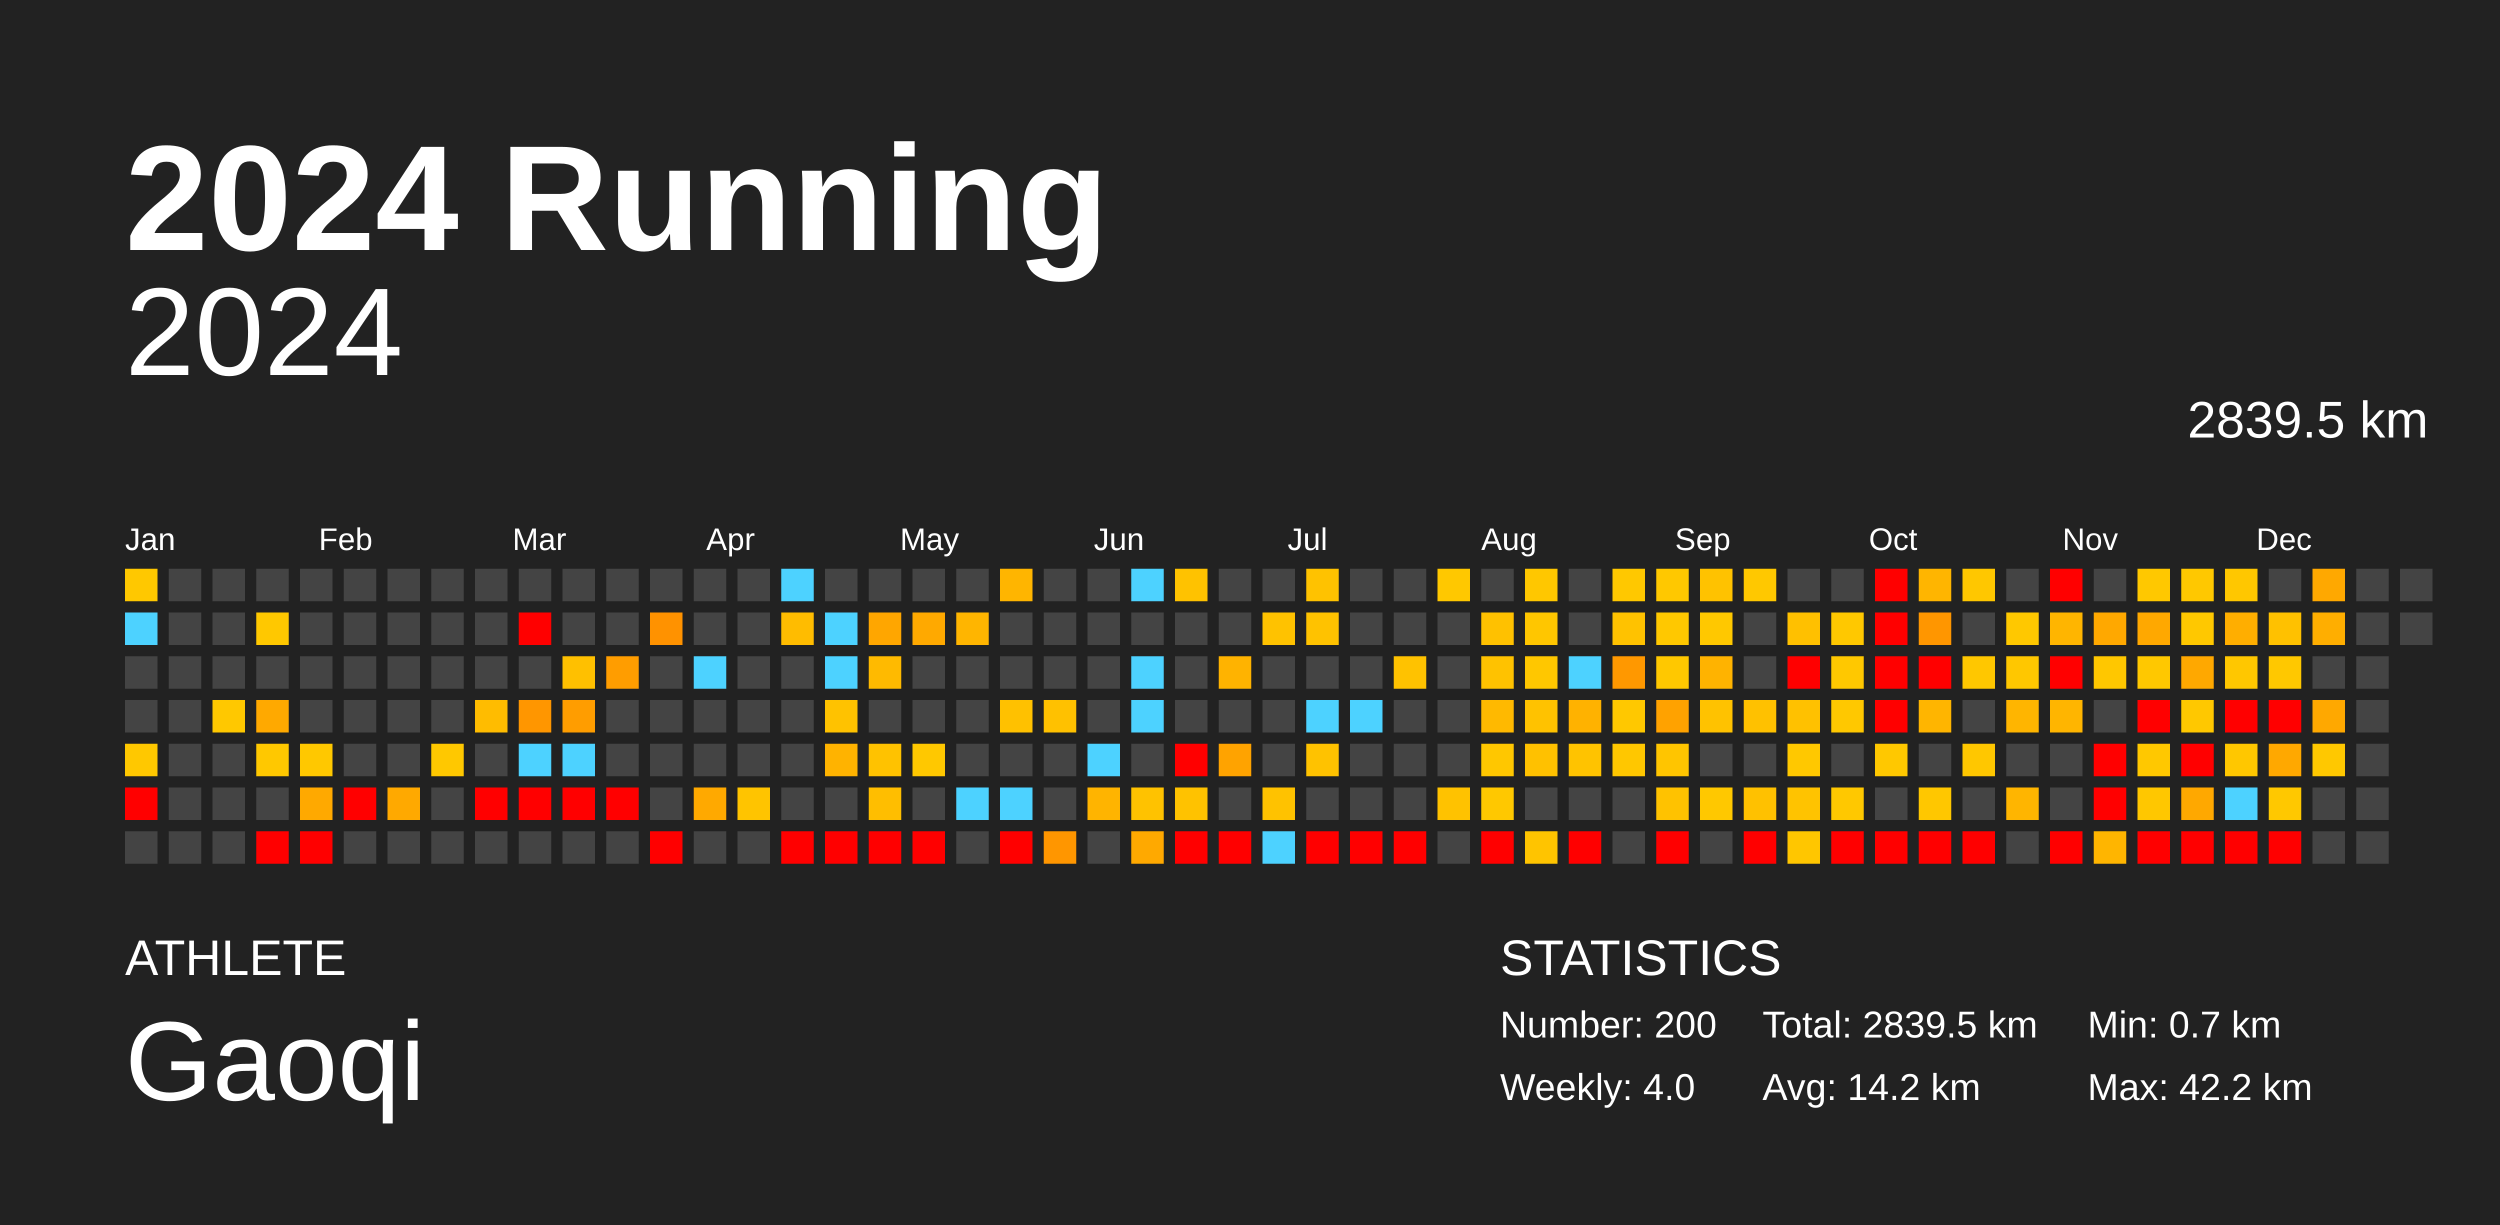
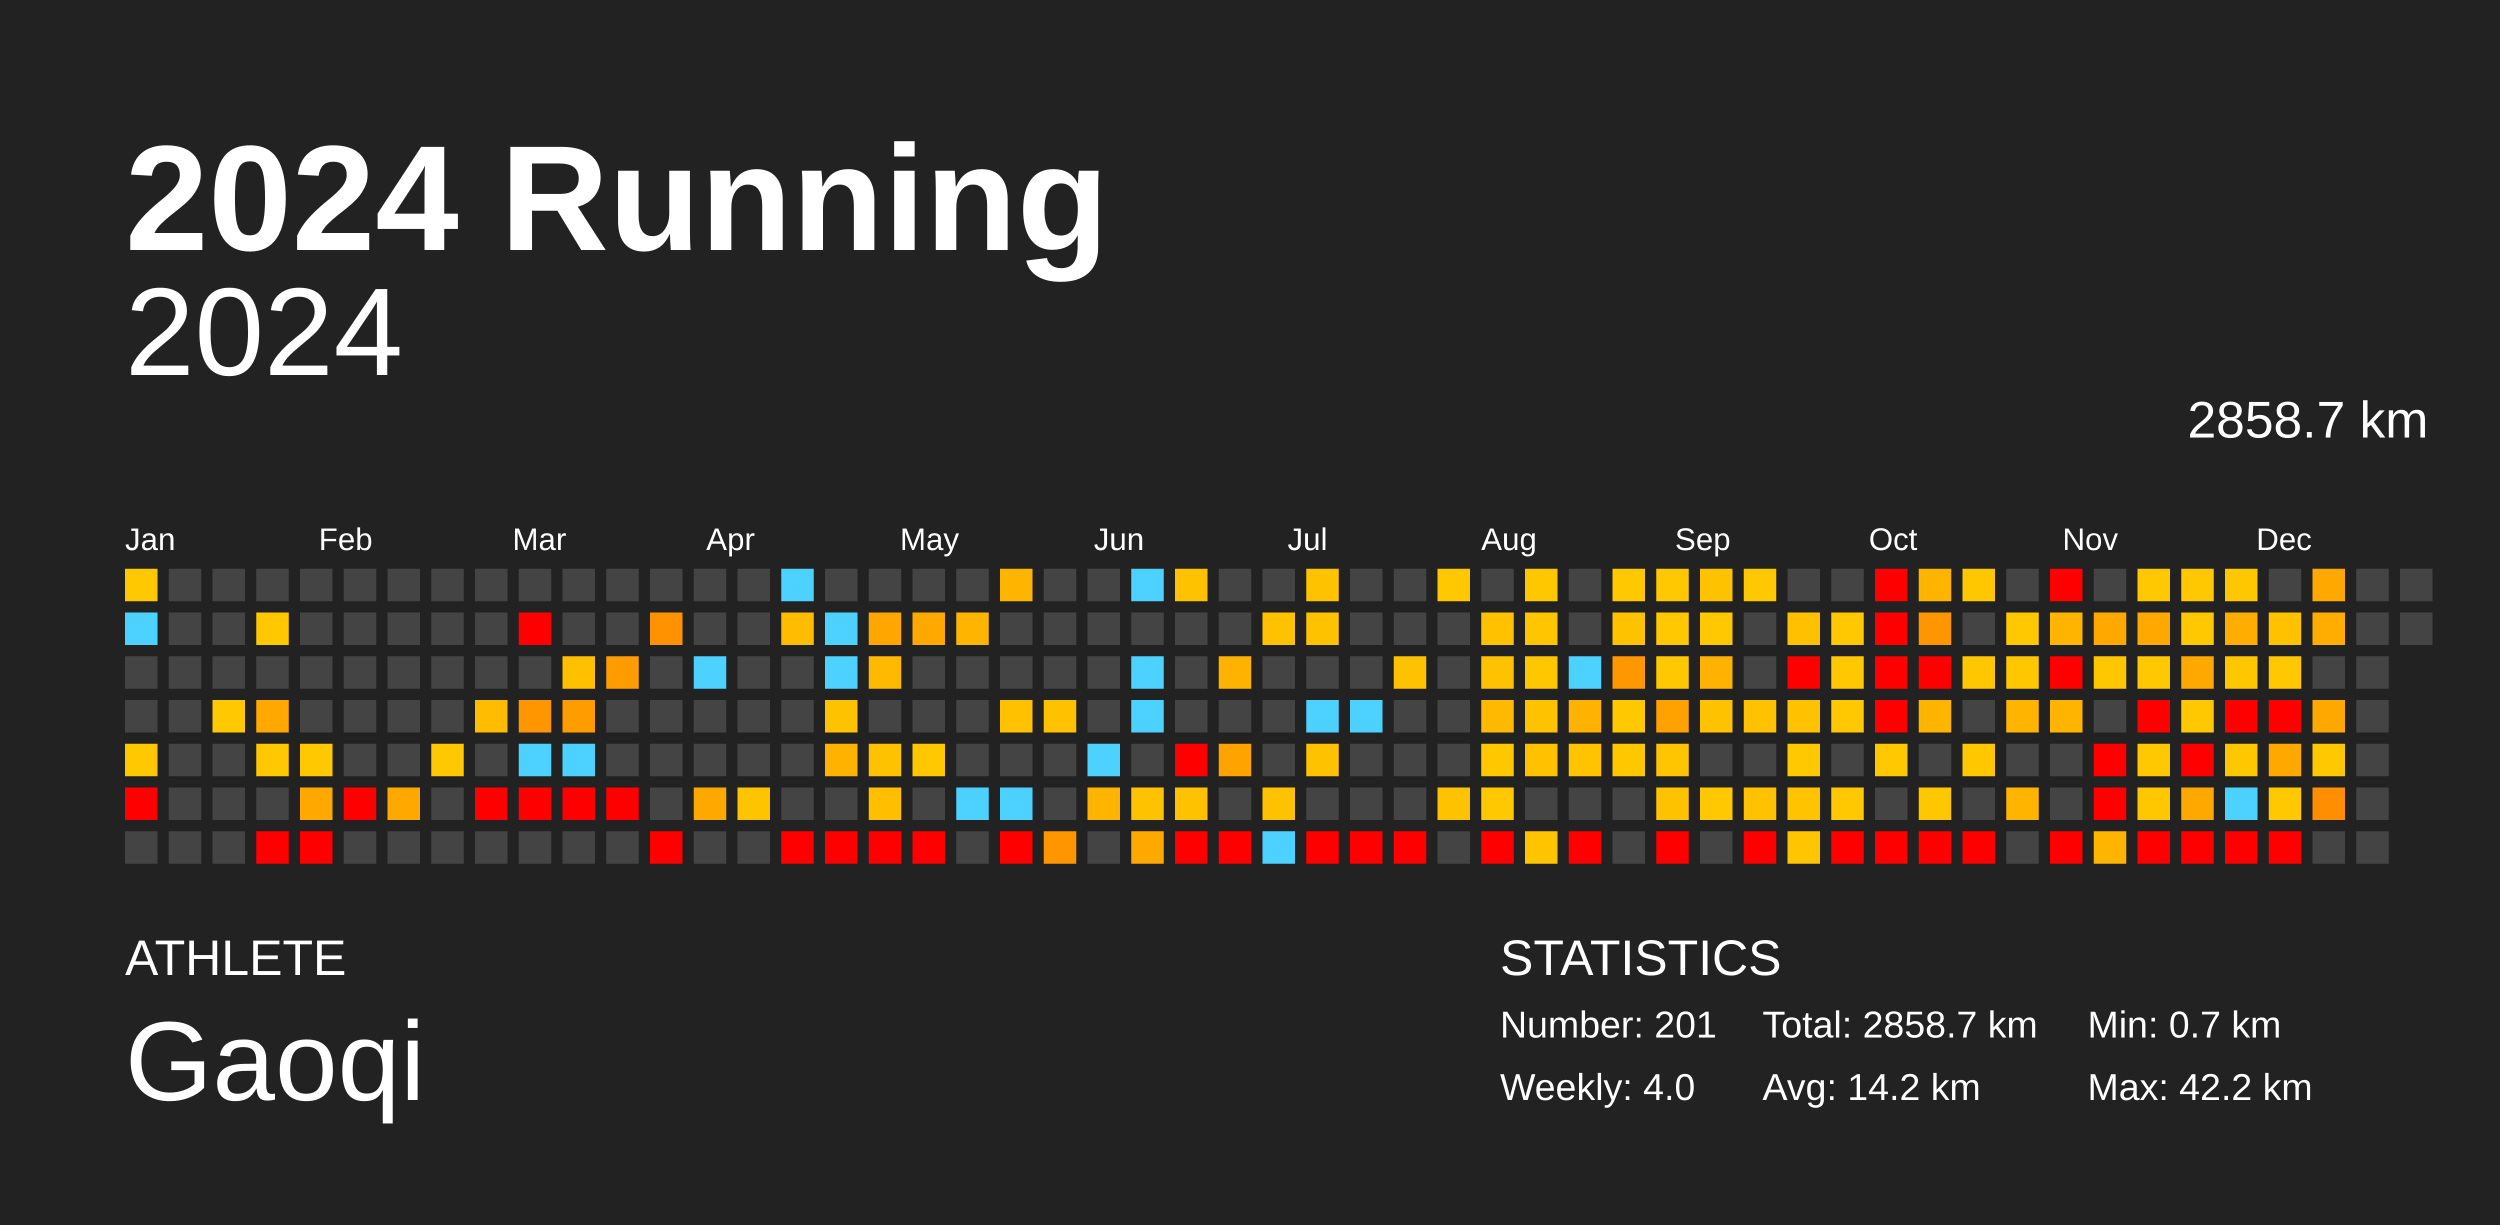
<svg xmlns="http://www.w3.org/2000/svg" baseProfile="full" height="98mm" version="1.1" viewBox="0,0,200,98" width="200mm">
  <defs />
  <rect fill="#222222" height="98" width="200" x="0" y="0" />
  <text fill="#FFFFFF" style="font-size:12px; font-family:Arial; font-weight:bold;" x="10" y="20">2024 Running</text>
  <text fill="#FFFFFF" style="font-size:4px; font-family:Arial" x="10" y="78">ATHLETE</text>
  <text fill="#FFFFFF" style="font-size:9px; font-family:Arial" x="10" y="88">Gaoqi</text>
  <text fill="#FFFFFF" style="font-size:4px; font-family:Arial" x="120" y="78">STATISTICS</text>
-   <text fill="#FFFFFF" style="font-size:3px; font-family:Arial" x="120" y="83">Number: 200</text>
+   <text fill="#FFFFFF" style="font-size:3px; font-family:Arial" x="120" y="83">Number: 201</text>
  <text fill="#FFFFFF" style="font-size:3px; font-family:Arial" x="120" y="88">Weekly: 4.0</text>
-   <text fill="#FFFFFF" style="font-size:3px; font-family:Arial" x="141" y="83">Total: 2839.5 km</text>
+   <text fill="#FFFFFF" style="font-size:3px; font-family:Arial" x="141" y="83">Total: 2858.7 km</text>
  <text fill="#FFFFFF" style="font-size:3px; font-family:Arial" x="141" y="88">Avg: 14.2 km</text>
  <text fill="#FFFFFF" style="font-size:3px; font-family:Arial" x="167" y="83">Min: 0.7 km</text>
  <text fill="#FFFFFF" style="font-size:3px; font-family:Arial" x="167" y="88">Max: 42.2 km</text>
  <text alignment-baseline="hanging" fill="#FFFFFF" style="font-size:10.0px; font-family:Arial;" x="10" y="30">2024</text>
-   <text alignment-baseline="hanging" fill="#FFFFFF" style="font-size:4.125px; font-family:Arial;" x="175" y="35">2839.5 km</text>
+   <text alignment-baseline="hanging" fill="#FFFFFF" style="font-size:4.125px; font-family:Arial;" x="175" y="35">2858.7 km</text>
  <text fill="#FFFFFF" style="font-size:2.5px; font-family:Arial" x="10.0" y="44">Jan</text>
  <text fill="#FFFFFF" style="font-size:2.5px; font-family:Arial" x="25.5" y="44">Feb</text>
  <text fill="#FFFFFF" style="font-size:2.5px; font-family:Arial" x="41.0" y="44">Mar</text>
  <text fill="#FFFFFF" style="font-size:2.5px; font-family:Arial" x="56.5" y="44">Apr</text>
  <text fill="#FFFFFF" style="font-size:2.5px; font-family:Arial" x="72.0" y="44">May</text>
  <text fill="#FFFFFF" style="font-size:2.5px; font-family:Arial" x="87.5" y="44">Jun</text>
  <text fill="#FFFFFF" style="font-size:2.5px; font-family:Arial" x="103.0" y="44">Jul</text>
  <text fill="#FFFFFF" style="font-size:2.5px; font-family:Arial" x="118.5" y="44">Aug</text>
  <text fill="#FFFFFF" style="font-size:2.5px; font-family:Arial" x="134.0" y="44">Sep</text>
  <text fill="#FFFFFF" style="font-size:2.5px; font-family:Arial" x="149.5" y="44">Oct</text>
  <text fill="#FFFFFF" style="font-size:2.5px; font-family:Arial" x="165.0" y="44">Nov</text>
  <text fill="#FFFFFF" style="font-size:2.5px; font-family:Arial" x="180.5" y="44">Dec</text>
  <rect fill="#ffc800" height="2.6" width="2.6" x="10.0" y="45.5" />
  <rect fill="#4dd2ff" height="2.6" width="2.6" x="10.0" y="49.0" />
  <rect fill="#444444" height="2.6" width="2.6" x="10.0" y="52.5" />
  <rect fill="#444444" height="2.6" width="2.6" x="10.0" y="56.0" />
  <rect fill="#ffc800" height="2.6" width="2.6" x="10.0" y="59.5" />
  <rect fill="red" height="2.6" width="2.6" x="10.0" y="63.0" />
  <rect fill="#444444" height="2.6" width="2.6" x="10.0" y="66.5" />
  <rect fill="#444444" height="2.6" width="2.6" x="13.5" y="45.5" />
  <rect fill="#444444" height="2.6" width="2.6" x="13.5" y="49.0" />
  <rect fill="#444444" height="2.6" width="2.6" x="13.5" y="52.5" />
  <rect fill="#444444" height="2.6" width="2.6" x="13.5" y="56.0" />
  <rect fill="#444444" height="2.6" width="2.6" x="13.5" y="59.5" />
  <rect fill="#444444" height="2.6" width="2.6" x="13.5" y="63.0" />
  <rect fill="#444444" height="2.6" width="2.6" x="13.5" y="66.5" />
  <rect fill="#444444" height="2.6" width="2.6" x="17.0" y="45.5" />
  <rect fill="#444444" height="2.6" width="2.6" x="17.0" y="49.0" />
  <rect fill="#444444" height="2.6" width="2.6" x="17.0" y="52.5" />
  <rect fill="#ffc800" height="2.6" width="2.6" x="17.0" y="56.0" />
  <rect fill="#444444" height="2.6" width="2.6" x="17.0" y="59.5" />
  <rect fill="#444444" height="2.6" width="2.6" x="17.0" y="63.0" />
  <rect fill="#444444" height="2.6" width="2.6" x="17.0" y="66.5" />
  <rect fill="#444444" height="2.6" width="2.6" x="20.5" y="45.5" />
  <rect fill="#ffc800" height="2.6" width="2.6" x="20.5" y="49.0" />
  <rect fill="#444444" height="2.6" width="2.6" x="20.5" y="52.5" />
  <rect fill="#ffa900" height="2.6" width="2.6" x="20.5" y="56.0" />
  <rect fill="#ffc800" height="2.6" width="2.6" x="20.5" y="59.5" />
  <rect fill="#444444" height="2.6" width="2.6" x="20.5" y="63.0" />
  <rect fill="red" height="2.6" width="2.6" x="20.5" y="66.5" />
  <rect fill="#444444" height="2.6" width="2.6" x="24.0" y="45.5" />
  <rect fill="#444444" height="2.6" width="2.6" x="24.0" y="49.0" />
  <rect fill="#444444" height="2.6" width="2.6" x="24.0" y="52.5" />
  <rect fill="#444444" height="2.6" width="2.6" x="24.0" y="56.0" />
  <rect fill="#ffc800" height="2.6" width="2.6" x="24.0" y="59.5" />
  <rect fill="#ffa900" height="2.6" width="2.6" x="24.0" y="63.0" />
  <rect fill="red" height="2.6" width="2.6" x="24.0" y="66.5" />
  <rect fill="#444444" height="2.6" width="2.6" x="27.5" y="45.5" />
  <rect fill="#444444" height="2.6" width="2.6" x="27.5" y="49.0" />
  <rect fill="#444444" height="2.6" width="2.6" x="27.5" y="52.5" />
  <rect fill="#444444" height="2.6" width="2.6" x="27.5" y="56.0" />
  <rect fill="#444444" height="2.6" width="2.6" x="27.5" y="59.5" />
  <rect fill="red" height="2.6" width="2.6" x="27.5" y="63.0" />
  <rect fill="#444444" height="2.6" width="2.6" x="27.5" y="66.5" />
  <rect fill="#444444" height="2.6" width="2.6" x="31.0" y="45.5" />
  <rect fill="#444444" height="2.6" width="2.6" x="31.0" y="49.0" />
  <rect fill="#444444" height="2.6" width="2.6" x="31.0" y="52.5" />
  <rect fill="#444444" height="2.6" width="2.6" x="31.0" y="56.0" />
  <rect fill="#444444" height="2.6" width="2.6" x="31.0" y="59.5" />
  <rect fill="#ffa900" height="2.6" width="2.6" x="31.0" y="63.0" />
  <rect fill="#444444" height="2.6" width="2.6" x="31.0" y="66.5" />
  <rect fill="#444444" height="2.6" width="2.6" x="34.5" y="45.5" />
  <rect fill="#444444" height="2.6" width="2.6" x="34.5" y="49.0" />
  <rect fill="#444444" height="2.6" width="2.6" x="34.5" y="52.5" />
  <rect fill="#444444" height="2.6" width="2.6" x="34.5" y="56.0" />
  <rect fill="#ffc800" height="2.6" width="2.6" x="34.5" y="59.5" />
  <rect fill="#444444" height="2.6" width="2.6" x="34.5" y="63.0" />
  <rect fill="#444444" height="2.6" width="2.6" x="34.5" y="66.5" />
  <rect fill="#444444" height="2.6" width="2.6" x="38.0" y="45.5" />
  <rect fill="#444444" height="2.6" width="2.6" x="38.0" y="49.0" />
  <rect fill="#444444" height="2.6" width="2.6" x="38.0" y="52.5" />
  <rect fill="#ffbc00" height="2.6" width="2.6" x="38.0" y="56.0" />
  <rect fill="#444444" height="2.6" width="2.6" x="38.0" y="59.5" />
  <rect fill="red" height="2.6" width="2.6" x="38.0" y="63.0" />
  <rect fill="#444444" height="2.6" width="2.6" x="38.0" y="66.5" />
  <rect fill="#444444" height="2.6" width="2.6" x="41.5" y="45.5" />
  <rect fill="red" height="2.6" width="2.6" x="41.5" y="49.0" />
  <rect fill="#444444" height="2.6" width="2.6" x="41.5" y="52.5" />
  <rect fill="#ff9600" height="2.6" width="2.6" x="41.5" y="56.0" />
  <rect fill="#4dd2ff" height="2.6" width="2.6" x="41.5" y="59.5" />
  <rect fill="red" height="2.6" width="2.6" x="41.5" y="63.0" />
  <rect fill="#444444" height="2.6" width="2.6" x="41.5" y="66.5" />
  <rect fill="#444444" height="2.6" width="2.6" x="45.0" y="45.5" />
  <rect fill="#444444" height="2.6" width="2.6" x="45.0" y="49.0" />
  <rect fill="#ffc000" height="2.6" width="2.6" x="45.0" y="52.5" />
  <rect fill="#ff9d00" height="2.6" width="2.6" x="45.0" y="56.0" />
  <rect fill="#4dd2ff" height="2.6" width="2.6" x="45.0" y="59.5" />
  <rect fill="red" height="2.6" width="2.6" x="45.0" y="63.0" />
  <rect fill="#444444" height="2.6" width="2.6" x="45.0" y="66.5" />
  <rect fill="#444444" height="2.6" width="2.6" x="48.5" y="45.5" />
  <rect fill="#444444" height="2.6" width="2.6" x="48.5" y="49.0" />
  <rect fill="#ff9d00" height="2.6" width="2.6" x="48.5" y="52.5" />
  <rect fill="#444444" height="2.6" width="2.6" x="48.5" y="56.0" />
  <rect fill="#444444" height="2.6" width="2.6" x="48.5" y="59.5" />
  <rect fill="red" height="2.6" width="2.6" x="48.5" y="63.0" />
  <rect fill="#444444" height="2.6" width="2.6" x="48.5" y="66.5" />
  <rect fill="#444444" height="2.6" width="2.6" x="52.0" y="45.5" />
  <rect fill="#ff9200" height="2.6" width="2.6" x="52.0" y="49.0" />
  <rect fill="#444444" height="2.6" width="2.6" x="52.0" y="52.5" />
  <rect fill="#444444" height="2.6" width="2.6" x="52.0" y="56.0" />
  <rect fill="#444444" height="2.6" width="2.6" x="52.0" y="59.5" />
  <rect fill="#444444" height="2.6" width="2.6" x="52.0" y="63.0" />
  <rect fill="red" height="2.6" width="2.6" x="52.0" y="66.5" />
  <rect fill="#444444" height="2.6" width="2.6" x="55.5" y="45.5" />
  <rect fill="#444444" height="2.6" width="2.6" x="55.5" y="49.0" />
  <rect fill="#4dd2ff" height="2.6" width="2.6" x="55.5" y="52.5" />
  <rect fill="#444444" height="2.6" width="2.6" x="55.5" y="56.0" />
  <rect fill="#444444" height="2.6" width="2.6" x="55.5" y="59.5" />
  <rect fill="#ffa900" height="2.6" width="2.6" x="55.5" y="63.0" />
  <rect fill="#444444" height="2.6" width="2.6" x="55.5" y="66.5" />
  <rect fill="#444444" height="2.6" width="2.6" x="59.0" y="45.5" />
  <rect fill="#444444" height="2.6" width="2.6" x="59.0" y="49.0" />
  <rect fill="#444444" height="2.6" width="2.6" x="59.0" y="52.5" />
  <rect fill="#444444" height="2.6" width="2.6" x="59.0" y="56.0" />
  <rect fill="#444444" height="2.6" width="2.6" x="59.0" y="59.5" />
  <rect fill="#ffc400" height="2.6" width="2.6" x="59.0" y="63.0" />
  <rect fill="#444444" height="2.6" width="2.6" x="59.0" y="66.5" />
  <rect fill="#4dd2ff" height="2.6" width="2.6" x="62.5" y="45.5" />
  <rect fill="#ffbc00" height="2.6" width="2.6" x="62.5" y="49.0" />
  <rect fill="#444444" height="2.6" width="2.6" x="62.5" y="52.5" />
  <rect fill="#444444" height="2.6" width="2.6" x="62.5" y="56.0" />
  <rect fill="#444444" height="2.6" width="2.6" x="62.5" y="59.5" />
  <rect fill="#444444" height="2.6" width="2.6" x="62.5" y="63.0" />
  <rect fill="red" height="2.6" width="2.6" x="62.5" y="66.5" />
  <rect fill="#444444" height="2.6" width="2.6" x="66.0" y="45.5" />
  <rect fill="#4dd2ff" height="2.6" width="2.6" x="66.0" y="49.0" />
  <rect fill="#4dd2ff" height="2.6" width="2.6" x="66.0" y="52.5" />
  <rect fill="#ffc200" height="2.6" width="2.6" x="66.0" y="56.0" />
  <rect fill="#ffb300" height="2.6" width="2.6" x="66.0" y="59.5" />
  <rect fill="#444444" height="2.6" width="2.6" x="66.0" y="63.0" />
  <rect fill="red" height="2.6" width="2.6" x="66.0" y="66.5" />
  <rect fill="#444444" height="2.6" width="2.6" x="69.5" y="45.5" />
  <rect fill="#ffa600" height="2.6" width="2.6" x="69.5" y="49.0" />
  <rect fill="#ffba00" height="2.6" width="2.6" x="69.5" y="52.5" />
  <rect fill="#444444" height="2.6" width="2.6" x="69.5" y="56.0" />
  <rect fill="#ffc200" height="2.6" width="2.6" x="69.5" y="59.5" />
  <rect fill="#ffbe00" height="2.6" width="2.6" x="69.5" y="63.0" />
  <rect fill="red" height="2.6" width="2.6" x="69.5" y="66.5" />
  <rect fill="#444444" height="2.6" width="2.6" x="73.0" y="45.5" />
  <rect fill="#ffa900" height="2.6" width="2.6" x="73.0" y="49.0" />
  <rect fill="#444444" height="2.6" width="2.6" x="73.0" y="52.5" />
  <rect fill="#444444" height="2.6" width="2.6" x="73.0" y="56.0" />
  <rect fill="#ffc800" height="2.6" width="2.6" x="73.0" y="59.5" />
  <rect fill="#444444" height="2.6" width="2.6" x="73.0" y="63.0" />
  <rect fill="red" height="2.6" width="2.6" x="73.0" y="66.5" />
  <rect fill="#444444" height="2.6" width="2.6" x="76.5" y="45.5" />
  <rect fill="#ffb500" height="2.6" width="2.6" x="76.5" y="49.0" />
  <rect fill="#444444" height="2.6" width="2.6" x="76.5" y="52.5" />
  <rect fill="#444444" height="2.6" width="2.6" x="76.5" y="56.0" />
  <rect fill="#444444" height="2.6" width="2.6" x="76.5" y="59.5" />
  <rect fill="#4dd2ff" height="2.6" width="2.6" x="76.5" y="63.0" />
  <rect fill="#444444" height="2.6" width="2.6" x="76.5" y="66.5" />
  <rect fill="#ffb500" height="2.6" width="2.6" x="80.0" y="45.5" />
  <rect fill="#444444" height="2.6" width="2.6" x="80.0" y="49.0" />
  <rect fill="#444444" height="2.6" width="2.6" x="80.0" y="52.5" />
  <rect fill="#ffc100" height="2.6" width="2.6" x="80.0" y="56.0" />
  <rect fill="#444444" height="2.6" width="2.6" x="80.0" y="59.5" />
  <rect fill="#4dd2ff" height="2.6" width="2.6" x="80.0" y="63.0" />
  <rect fill="red" height="2.6" width="2.6" x="80.0" y="66.5" />
  <rect fill="#444444" height="2.6" width="2.6" x="83.5" y="45.5" />
  <rect fill="#444444" height="2.6" width="2.6" x="83.5" y="49.0" />
  <rect fill="#444444" height="2.6" width="2.6" x="83.5" y="52.5" />
  <rect fill="#ffc100" height="2.6" width="2.6" x="83.5" y="56.0" />
  <rect fill="#444444" height="2.6" width="2.6" x="83.5" y="59.5" />
  <rect fill="#444444" height="2.6" width="2.6" x="83.5" y="63.0" />
  <rect fill="#ff9600" height="2.6" width="2.6" x="83.5" y="66.5" />
  <rect fill="#444444" height="2.6" width="2.6" x="87.0" y="45.5" />
  <rect fill="#444444" height="2.6" width="2.6" x="87.0" y="49.0" />
  <rect fill="#444444" height="2.6" width="2.6" x="87.0" y="52.5" />
  <rect fill="#444444" height="2.6" width="2.6" x="87.0" y="56.0" />
  <rect fill="#4dd2ff" height="2.6" width="2.6" x="87.0" y="59.5" />
  <rect fill="#ffb400" height="2.6" width="2.6" x="87.0" y="63.0" />
  <rect fill="#444444" height="2.6" width="2.6" x="87.0" y="66.5" />
  <rect fill="#4dd2ff" height="2.6" width="2.6" x="90.5" y="45.5" />
  <rect fill="#444444" height="2.6" width="2.6" x="90.5" y="49.0" />
  <rect fill="#4dd2ff" height="2.6" width="2.6" x="90.5" y="52.5" />
  <rect fill="#4dd2ff" height="2.6" width="2.6" x="90.5" y="56.0" />
  <rect fill="#444444" height="2.6" width="2.6" x="90.5" y="59.5" />
  <rect fill="#ffc200" height="2.6" width="2.6" x="90.5" y="63.0" />
  <rect fill="#ffa900" height="2.6" width="2.6" x="90.5" y="66.5" />
  <rect fill="#ffc200" height="2.6" width="2.6" x="94.0" y="45.5" />
  <rect fill="#444444" height="2.6" width="2.6" x="94.0" y="49.0" />
  <rect fill="#444444" height="2.6" width="2.6" x="94.0" y="52.5" />
  <rect fill="#444444" height="2.6" width="2.6" x="94.0" y="56.0" />
  <rect fill="red" height="2.6" width="2.6" x="94.0" y="59.5" />
  <rect fill="#ffc200" height="2.6" width="2.6" x="94.0" y="63.0" />
  <rect fill="red" height="2.6" width="2.6" x="94.0" y="66.5" />
  <rect fill="#444444" height="2.6" width="2.6" x="97.5" y="45.5" />
  <rect fill="#444444" height="2.6" width="2.6" x="97.5" y="49.0" />
  <rect fill="#ffb300" height="2.6" width="2.6" x="97.5" y="52.5" />
  <rect fill="#444444" height="2.6" width="2.6" x="97.5" y="56.0" />
  <rect fill="#ffa300" height="2.6" width="2.6" x="97.5" y="59.5" />
  <rect fill="#444444" height="2.6" width="2.6" x="97.5" y="63.0" />
  <rect fill="red" height="2.6" width="2.6" x="97.5" y="66.5" />
  <rect fill="#444444" height="2.6" width="2.6" x="101.0" y="45.5" />
  <rect fill="#ffc200" height="2.6" width="2.6" x="101.0" y="49.0" />
  <rect fill="#444444" height="2.6" width="2.6" x="101.0" y="52.5" />
  <rect fill="#444444" height="2.6" width="2.6" x="101.0" y="56.0" />
  <rect fill="#444444" height="2.6" width="2.6" x="101.0" y="59.5" />
  <rect fill="#ffc200" height="2.6" width="2.6" x="101.0" y="63.0" />
  <rect fill="#4dd2ff" height="2.6" width="2.6" x="101.0" y="66.5" />
  <rect fill="#ffc200" height="2.6" width="2.6" x="104.5" y="45.5" />
  <rect fill="#ffc200" height="2.6" width="2.6" x="104.5" y="49.0" />
  <rect fill="#444444" height="2.6" width="2.6" x="104.5" y="52.5" />
  <rect fill="#4dd2ff" height="2.6" width="2.6" x="104.5" y="56.0" />
  <rect fill="#ffc200" height="2.6" width="2.6" x="104.5" y="59.5" />
  <rect fill="#444444" height="2.6" width="2.6" x="104.5" y="63.0" />
  <rect fill="red" height="2.6" width="2.6" x="104.5" y="66.5" />
  <rect fill="#444444" height="2.6" width="2.6" x="108.0" y="45.5" />
  <rect fill="#444444" height="2.6" width="2.6" x="108.0" y="49.0" />
  <rect fill="#444444" height="2.6" width="2.6" x="108.0" y="52.5" />
  <rect fill="#4dd2ff" height="2.6" width="2.6" x="108.0" y="56.0" />
  <rect fill="#444444" height="2.6" width="2.6" x="108.0" y="59.5" />
  <rect fill="#444444" height="2.6" width="2.6" x="108.0" y="63.0" />
  <rect fill="red" height="2.6" width="2.6" x="108.0" y="66.5" />
  <rect fill="#444444" height="2.6" width="2.6" x="111.5" y="45.5" />
  <rect fill="#444444" height="2.6" width="2.6" x="111.5" y="49.0" />
  <rect fill="#ffc200" height="2.6" width="2.6" x="111.5" y="52.5" />
  <rect fill="#444444" height="2.6" width="2.6" x="111.5" y="56.0" />
  <rect fill="#444444" height="2.6" width="2.6" x="111.5" y="59.5" />
  <rect fill="#444444" height="2.6" width="2.6" x="111.5" y="63.0" />
  <rect fill="red" height="2.6" width="2.6" x="111.5" y="66.5" />
  <rect fill="#ffc800" height="2.6" width="2.6" x="115.0" y="45.5" />
  <rect fill="#444444" height="2.6" width="2.6" x="115.0" y="49.0" />
  <rect fill="#444444" height="2.6" width="2.6" x="115.0" y="52.5" />
  <rect fill="#444444" height="2.6" width="2.6" x="115.0" y="56.0" />
  <rect fill="#444444" height="2.6" width="2.6" x="115.0" y="59.5" />
  <rect fill="#ffc200" height="2.6" width="2.6" x="115.0" y="63.0" />
  <rect fill="#444444" height="2.6" width="2.6" x="115.0" y="66.5" />
  <rect fill="#444444" height="2.6" width="2.6" x="118.5" y="45.5" />
  <rect fill="#ffc100" height="2.6" width="2.6" x="118.5" y="49.0" />
  <rect fill="#ffc200" height="2.6" width="2.6" x="118.5" y="52.5" />
  <rect fill="#ffb900" height="2.6" width="2.6" x="118.5" y="56.0" />
  <rect fill="#ffc700" height="2.6" width="2.6" x="118.5" y="59.5" />
  <rect fill="#ffc800" height="2.6" width="2.6" x="118.5" y="63.0" />
  <rect fill="red" height="2.6" width="2.6" x="118.5" y="66.5" />
  <rect fill="#ffc700" height="2.6" width="2.6" x="122.0" y="45.5" />
  <rect fill="#ffc600" height="2.6" width="2.6" x="122.0" y="49.0" />
  <rect fill="#ffc700" height="2.6" width="2.6" x="122.0" y="52.5" />
  <rect fill="#ffc200" height="2.6" width="2.6" x="122.0" y="56.0" />
  <rect fill="#ffc100" height="2.6" width="2.6" x="122.0" y="59.5" />
  <rect fill="#444444" height="2.6" width="2.6" x="122.0" y="63.0" />
  <rect fill="#ffc400" height="2.6" width="2.6" x="122.0" y="66.5" />
  <rect fill="#444444" height="2.6" width="2.6" x="125.5" y="45.5" />
  <rect fill="#444444" height="2.6" width="2.6" x="125.5" y="49.0" />
  <rect fill="#4dd2ff" height="2.6" width="2.6" x="125.5" y="52.5" />
  <rect fill="#ffb200" height="2.6" width="2.6" x="125.5" y="56.0" />
  <rect fill="#ffc300" height="2.6" width="2.6" x="125.5" y="59.5" />
  <rect fill="#444444" height="2.6" width="2.6" x="125.5" y="63.0" />
  <rect fill="red" height="2.6" width="2.6" x="125.5" y="66.5" />
  <rect fill="#ffc800" height="2.6" width="2.6" x="129.0" y="45.5" />
  <rect fill="#ffc200" height="2.6" width="2.6" x="129.0" y="49.0" />
  <rect fill="#ff9800" height="2.6" width="2.6" x="129.0" y="52.5" />
  <rect fill="#ffc800" height="2.6" width="2.6" x="129.0" y="56.0" />
  <rect fill="#ffc700" height="2.6" width="2.6" x="129.0" y="59.5" />
  <rect fill="#444444" height="2.6" width="2.6" x="129.0" y="63.0" />
  <rect fill="#444444" height="2.6" width="2.6" x="129.0" y="66.5" />
  <rect fill="#ffc800" height="2.6" width="2.6" x="132.5" y="45.5" />
  <rect fill="#ffc800" height="2.6" width="2.6" x="132.5" y="49.0" />
  <rect fill="#ffc800" height="2.6" width="2.6" x="132.5" y="52.5" />
  <rect fill="#ffa200" height="2.6" width="2.6" x="132.5" y="56.0" />
  <rect fill="#ffc500" height="2.6" width="2.6" x="132.5" y="59.5" />
  <rect fill="#ffc200" height="2.6" width="2.6" x="132.5" y="63.0" />
  <rect fill="red" height="2.6" width="2.6" x="132.5" y="66.5" />
  <rect fill="#ffc200" height="2.6" width="2.6" x="136.0" y="45.5" />
  <rect fill="#ffc800" height="2.6" width="2.6" x="136.0" y="49.0" />
  <rect fill="#ffb300" height="2.6" width="2.6" x="136.0" y="52.5" />
  <rect fill="#ffc200" height="2.6" width="2.6" x="136.0" y="56.0" />
  <rect fill="#444444" height="2.6" width="2.6" x="136.0" y="59.5" />
  <rect fill="#ffc800" height="2.6" width="2.6" x="136.0" y="63.0" />
  <rect fill="#444444" height="2.6" width="2.6" x="136.0" y="66.5" />
  <rect fill="#ffc800" height="2.6" width="2.6" x="139.5" y="45.5" />
  <rect fill="#444444" height="2.6" width="2.6" x="139.5" y="49.0" />
  <rect fill="#444444" height="2.6" width="2.6" x="139.5" y="52.5" />
  <rect fill="#ffc100" height="2.6" width="2.6" x="139.5" y="56.0" />
  <rect fill="#444444" height="2.6" width="2.6" x="139.5" y="59.5" />
  <rect fill="#ffc100" height="2.6" width="2.6" x="139.5" y="63.0" />
  <rect fill="red" height="2.6" width="2.6" x="139.5" y="66.5" />
  <rect fill="#444444" height="2.6" width="2.6" x="143.0" y="45.5" />
  <rect fill="#ffc000" height="2.6" width="2.6" x="143.0" y="49.0" />
  <rect fill="red" height="2.6" width="2.6" x="143.0" y="52.5" />
  <rect fill="#ffc100" height="2.6" width="2.6" x="143.0" y="56.0" />
  <rect fill="#ffc800" height="2.6" width="2.6" x="143.0" y="59.5" />
  <rect fill="#ffc300" height="2.6" width="2.6" x="143.0" y="63.0" />
  <rect fill="#ffc600" height="2.6" width="2.6" x="143.0" y="66.5" />
  <rect fill="#444444" height="2.6" width="2.6" x="146.5" y="45.5" />
  <rect fill="#ffc800" height="2.6" width="2.6" x="146.5" y="49.0" />
  <rect fill="#ffc800" height="2.6" width="2.6" x="146.5" y="52.5" />
  <rect fill="#ffc800" height="2.6" width="2.6" x="146.5" y="56.0" />
  <rect fill="#444444" height="2.6" width="2.6" x="146.5" y="59.5" />
  <rect fill="#ffc800" height="2.6" width="2.6" x="146.5" y="63.0" />
  <rect fill="red" height="2.6" width="2.6" x="146.5" y="66.5" />
  <rect fill="red" height="2.6" width="2.6" x="150.0" y="45.5" />
  <rect fill="red" height="2.6" width="2.6" x="150.0" y="49.0" />
  <rect fill="red" height="2.6" width="2.6" x="150.0" y="52.5" />
  <rect fill="red" height="2.6" width="2.6" x="150.0" y="56.0" />
  <rect fill="#ffc800" height="2.6" width="2.6" x="150.0" y="59.5" />
  <rect fill="#444444" height="2.6" width="2.6" x="150.0" y="63.0" />
  <rect fill="red" height="2.6" width="2.6" x="150.0" y="66.5" />
  <rect fill="#ffb500" height="2.6" width="2.6" x="153.5" y="45.5" />
  <rect fill="#ff9600" height="2.6" width="2.6" x="153.5" y="49.0" />
  <rect fill="red" height="2.6" width="2.6" x="153.5" y="52.5" />
  <rect fill="#ffb500" height="2.6" width="2.6" x="153.5" y="56.0" />
  <rect fill="#444444" height="2.6" width="2.6" x="153.5" y="59.5" />
  <rect fill="#ffc700" height="2.6" width="2.6" x="153.5" y="63.0" />
  <rect fill="red" height="2.6" width="2.6" x="153.5" y="66.5" />
  <rect fill="#ffc700" height="2.6" width="2.6" x="157.0" y="45.5" />
  <rect fill="#444444" height="2.6" width="2.6" x="157.0" y="49.0" />
  <rect fill="#ffc700" height="2.6" width="2.6" x="157.0" y="52.5" />
  <rect fill="#444444" height="2.6" width="2.6" x="157.0" y="56.0" />
  <rect fill="#ffc700" height="2.6" width="2.6" x="157.0" y="59.5" />
  <rect fill="#444444" height="2.6" width="2.6" x="157.0" y="63.0" />
  <rect fill="red" height="2.6" width="2.6" x="157.0" y="66.5" />
  <rect fill="#444444" height="2.6" width="2.6" x="160.5" y="45.5" />
  <rect fill="#ffc800" height="2.6" width="2.6" x="160.5" y="49.0" />
  <rect fill="#ffc700" height="2.6" width="2.6" x="160.5" y="52.5" />
  <rect fill="#ffb500" height="2.6" width="2.6" x="160.5" y="56.0" />
  <rect fill="#444444" height="2.6" width="2.6" x="160.5" y="59.5" />
  <rect fill="#ffb500" height="2.6" width="2.6" x="160.5" y="63.0" />
  <rect fill="#444444" height="2.6" width="2.6" x="160.5" y="66.5" />
  <rect fill="red" height="2.6" width="2.6" x="164.0" y="45.5" />
  <rect fill="#ffb500" height="2.6" width="2.6" x="164.0" y="49.0" />
  <rect fill="red" height="2.6" width="2.6" x="164.0" y="52.5" />
  <rect fill="#ffb500" height="2.6" width="2.6" x="164.0" y="56.0" />
  <rect fill="#444444" height="2.6" width="2.6" x="164.0" y="59.5" />
  <rect fill="#444444" height="2.6" width="2.6" x="164.0" y="63.0" />
  <rect fill="red" height="2.6" width="2.6" x="164.0" y="66.5" />
  <rect fill="#444444" height="2.6" width="2.6" x="167.5" y="45.5" />
  <rect fill="#ffa800" height="2.6" width="2.6" x="167.5" y="49.0" />
  <rect fill="#ffc700" height="2.6" width="2.6" x="167.5" y="52.5" />
  <rect fill="#444444" height="2.6" width="2.6" x="167.5" y="56.0" />
  <rect fill="red" height="2.6" width="2.6" x="167.5" y="59.5" />
  <rect fill="red" height="2.6" width="2.6" x="167.5" y="63.0" />
  <rect fill="#ffb500" height="2.6" width="2.6" x="167.5" y="66.5" />
  <rect fill="#ffc800" height="2.6" width="2.6" x="171.0" y="45.5" />
  <rect fill="#ffa800" height="2.6" width="2.6" x="171.0" y="49.0" />
  <rect fill="#ffc800" height="2.6" width="2.6" x="171.0" y="52.5" />
  <rect fill="red" height="2.6" width="2.6" x="171.0" y="56.0" />
  <rect fill="#ffc800" height="2.6" width="2.6" x="171.0" y="59.5" />
  <rect fill="#ffc700" height="2.6" width="2.6" x="171.0" y="63.0" />
  <rect fill="red" height="2.6" width="2.6" x="171.0" y="66.5" />
  <rect fill="#ffc800" height="2.6" width="2.6" x="174.5" y="45.5" />
  <rect fill="#ffc800" height="2.6" width="2.6" x="174.5" y="49.0" />
  <rect fill="#ffa800" height="2.6" width="2.6" x="174.5" y="52.5" />
  <rect fill="#ffc800" height="2.6" width="2.6" x="174.5" y="56.0" />
  <rect fill="red" height="2.6" width="2.6" x="174.5" y="59.5" />
  <rect fill="#ffa800" height="2.6" width="2.6" x="174.5" y="63.0" />
  <rect fill="red" height="2.6" width="2.6" x="174.5" y="66.5" />
  <rect fill="#ffc700" height="2.6" width="2.6" x="178.0" y="45.5" />
  <rect fill="#ffae00" height="2.6" width="2.6" x="178.0" y="49.0" />
  <rect fill="#ffc700" height="2.6" width="2.6" x="178.0" y="52.5" />
  <rect fill="red" height="2.6" width="2.6" x="178.0" y="56.0" />
  <rect fill="#ffc700" height="2.6" width="2.6" x="178.0" y="59.5" />
  <rect fill="#4dd2ff" height="2.6" width="2.6" x="178.0" y="63.0" />
  <rect fill="red" height="2.6" width="2.6" x="178.0" y="66.5" />
  <rect fill="#444444" height="2.6" width="2.6" x="181.5" y="45.5" />
  <rect fill="#ffc100" height="2.6" width="2.6" x="181.5" y="49.0" />
  <rect fill="#ffc800" height="2.6" width="2.6" x="181.5" y="52.5" />
  <rect fill="red" height="2.6" width="2.6" x="181.5" y="56.0" />
  <rect fill="#ffa800" height="2.6" width="2.6" x="181.5" y="59.5" />
  <rect fill="#ffc800" height="2.6" width="2.6" x="181.5" y="63.0" />
  <rect fill="red" height="2.6" width="2.6" x="181.5" y="66.5" />
  <rect fill="#ffa800" height="2.6" width="2.6" x="185.0" y="45.5" />
  <rect fill="#ffae00" height="2.6" width="2.6" x="185.0" y="49.0" />
  <rect fill="#444444" height="2.6" width="2.6" x="185.0" y="52.5" />
  <rect fill="#ffa800" height="2.6" width="2.6" x="185.0" y="56.0" />
  <rect fill="#ffc800" height="2.6" width="2.6" x="185.0" y="59.5" />
-   <rect fill="#444444" height="2.6" width="2.6" x="185.0" y="63.0" />
+   <rect fill="#ff8f00" height="2.6" width="2.6" x="185.0" y="63.0" />
  <rect fill="#444444" height="2.6" width="2.6" x="185.0" y="66.5" />
  <rect fill="#444444" height="2.6" width="2.6" x="188.5" y="45.5" />
  <rect fill="#444444" height="2.6" width="2.6" x="188.5" y="49.0" />
  <rect fill="#444444" height="2.6" width="2.6" x="188.5" y="52.5" />
  <rect fill="#444444" height="2.6" width="2.6" x="188.5" y="56.0" />
  <rect fill="#444444" height="2.6" width="2.6" x="188.5" y="59.5" />
  <rect fill="#444444" height="2.6" width="2.6" x="188.5" y="63.0" />
  <rect fill="#444444" height="2.6" width="2.6" x="188.5" y="66.5" />
  <rect fill="#444444" height="2.6" width="2.6" x="192.0" y="45.5" />
  <rect fill="#444444" height="2.6" width="2.6" x="192.0" y="49.0" />
</svg>
